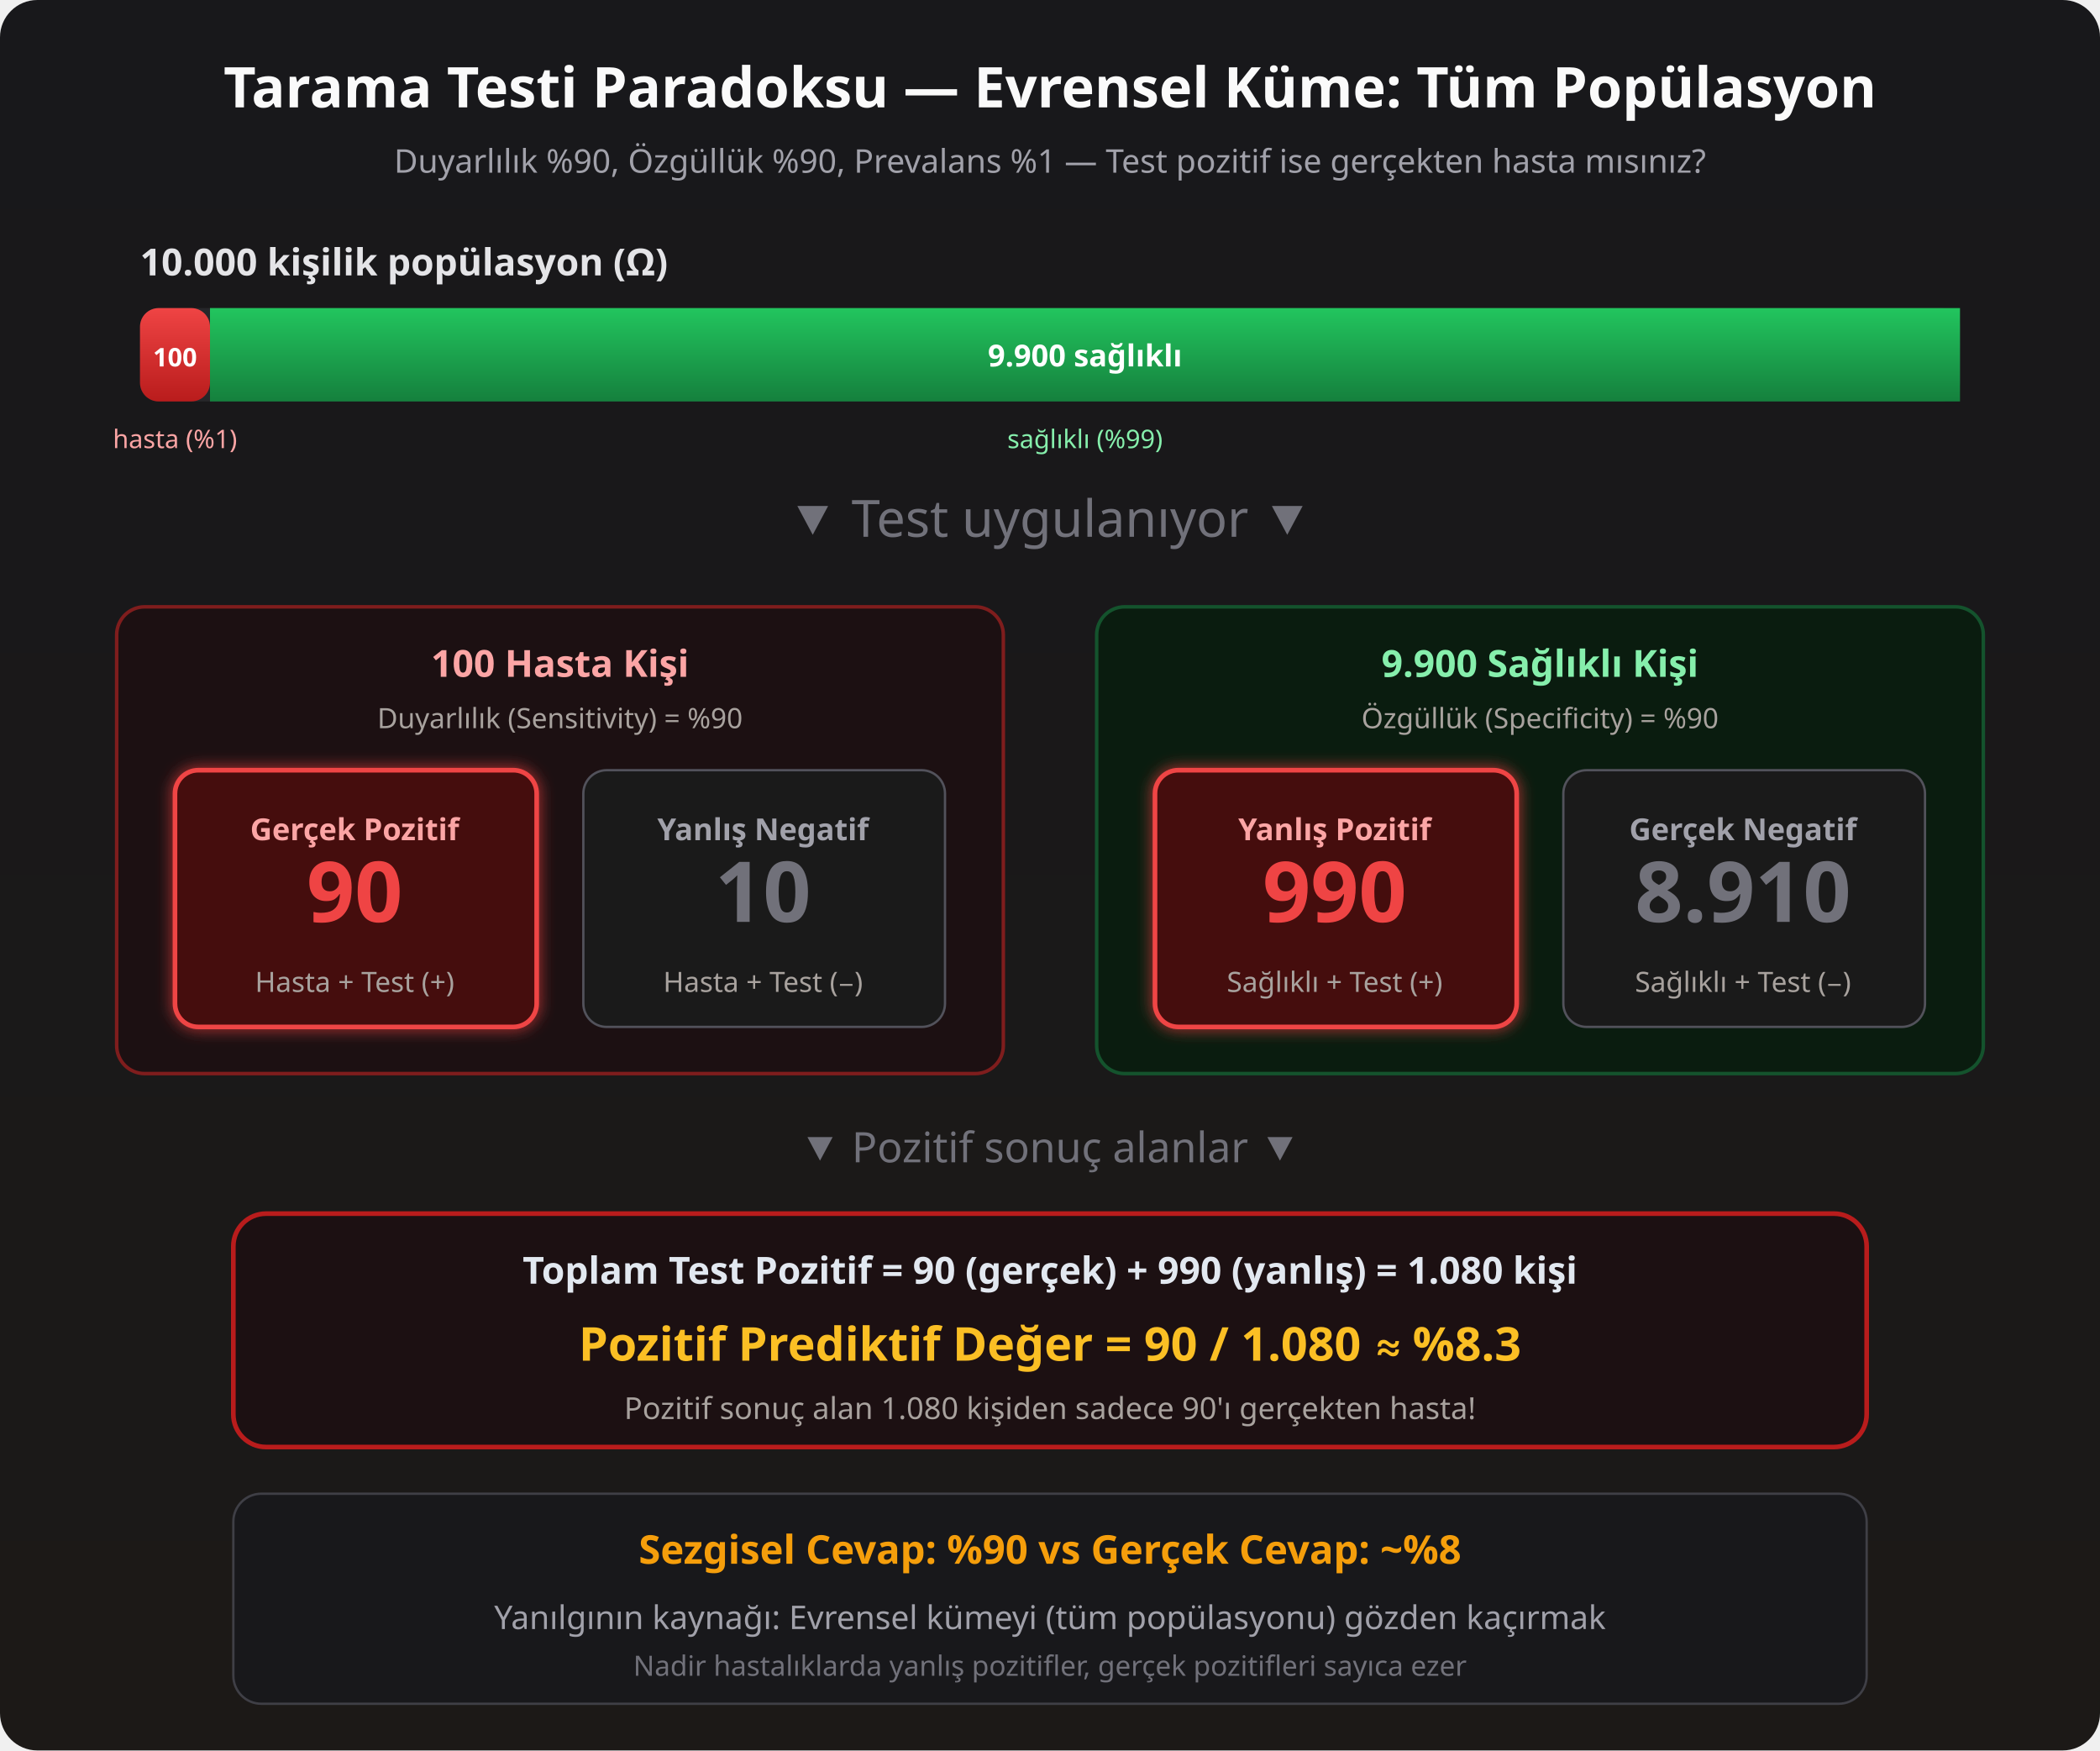
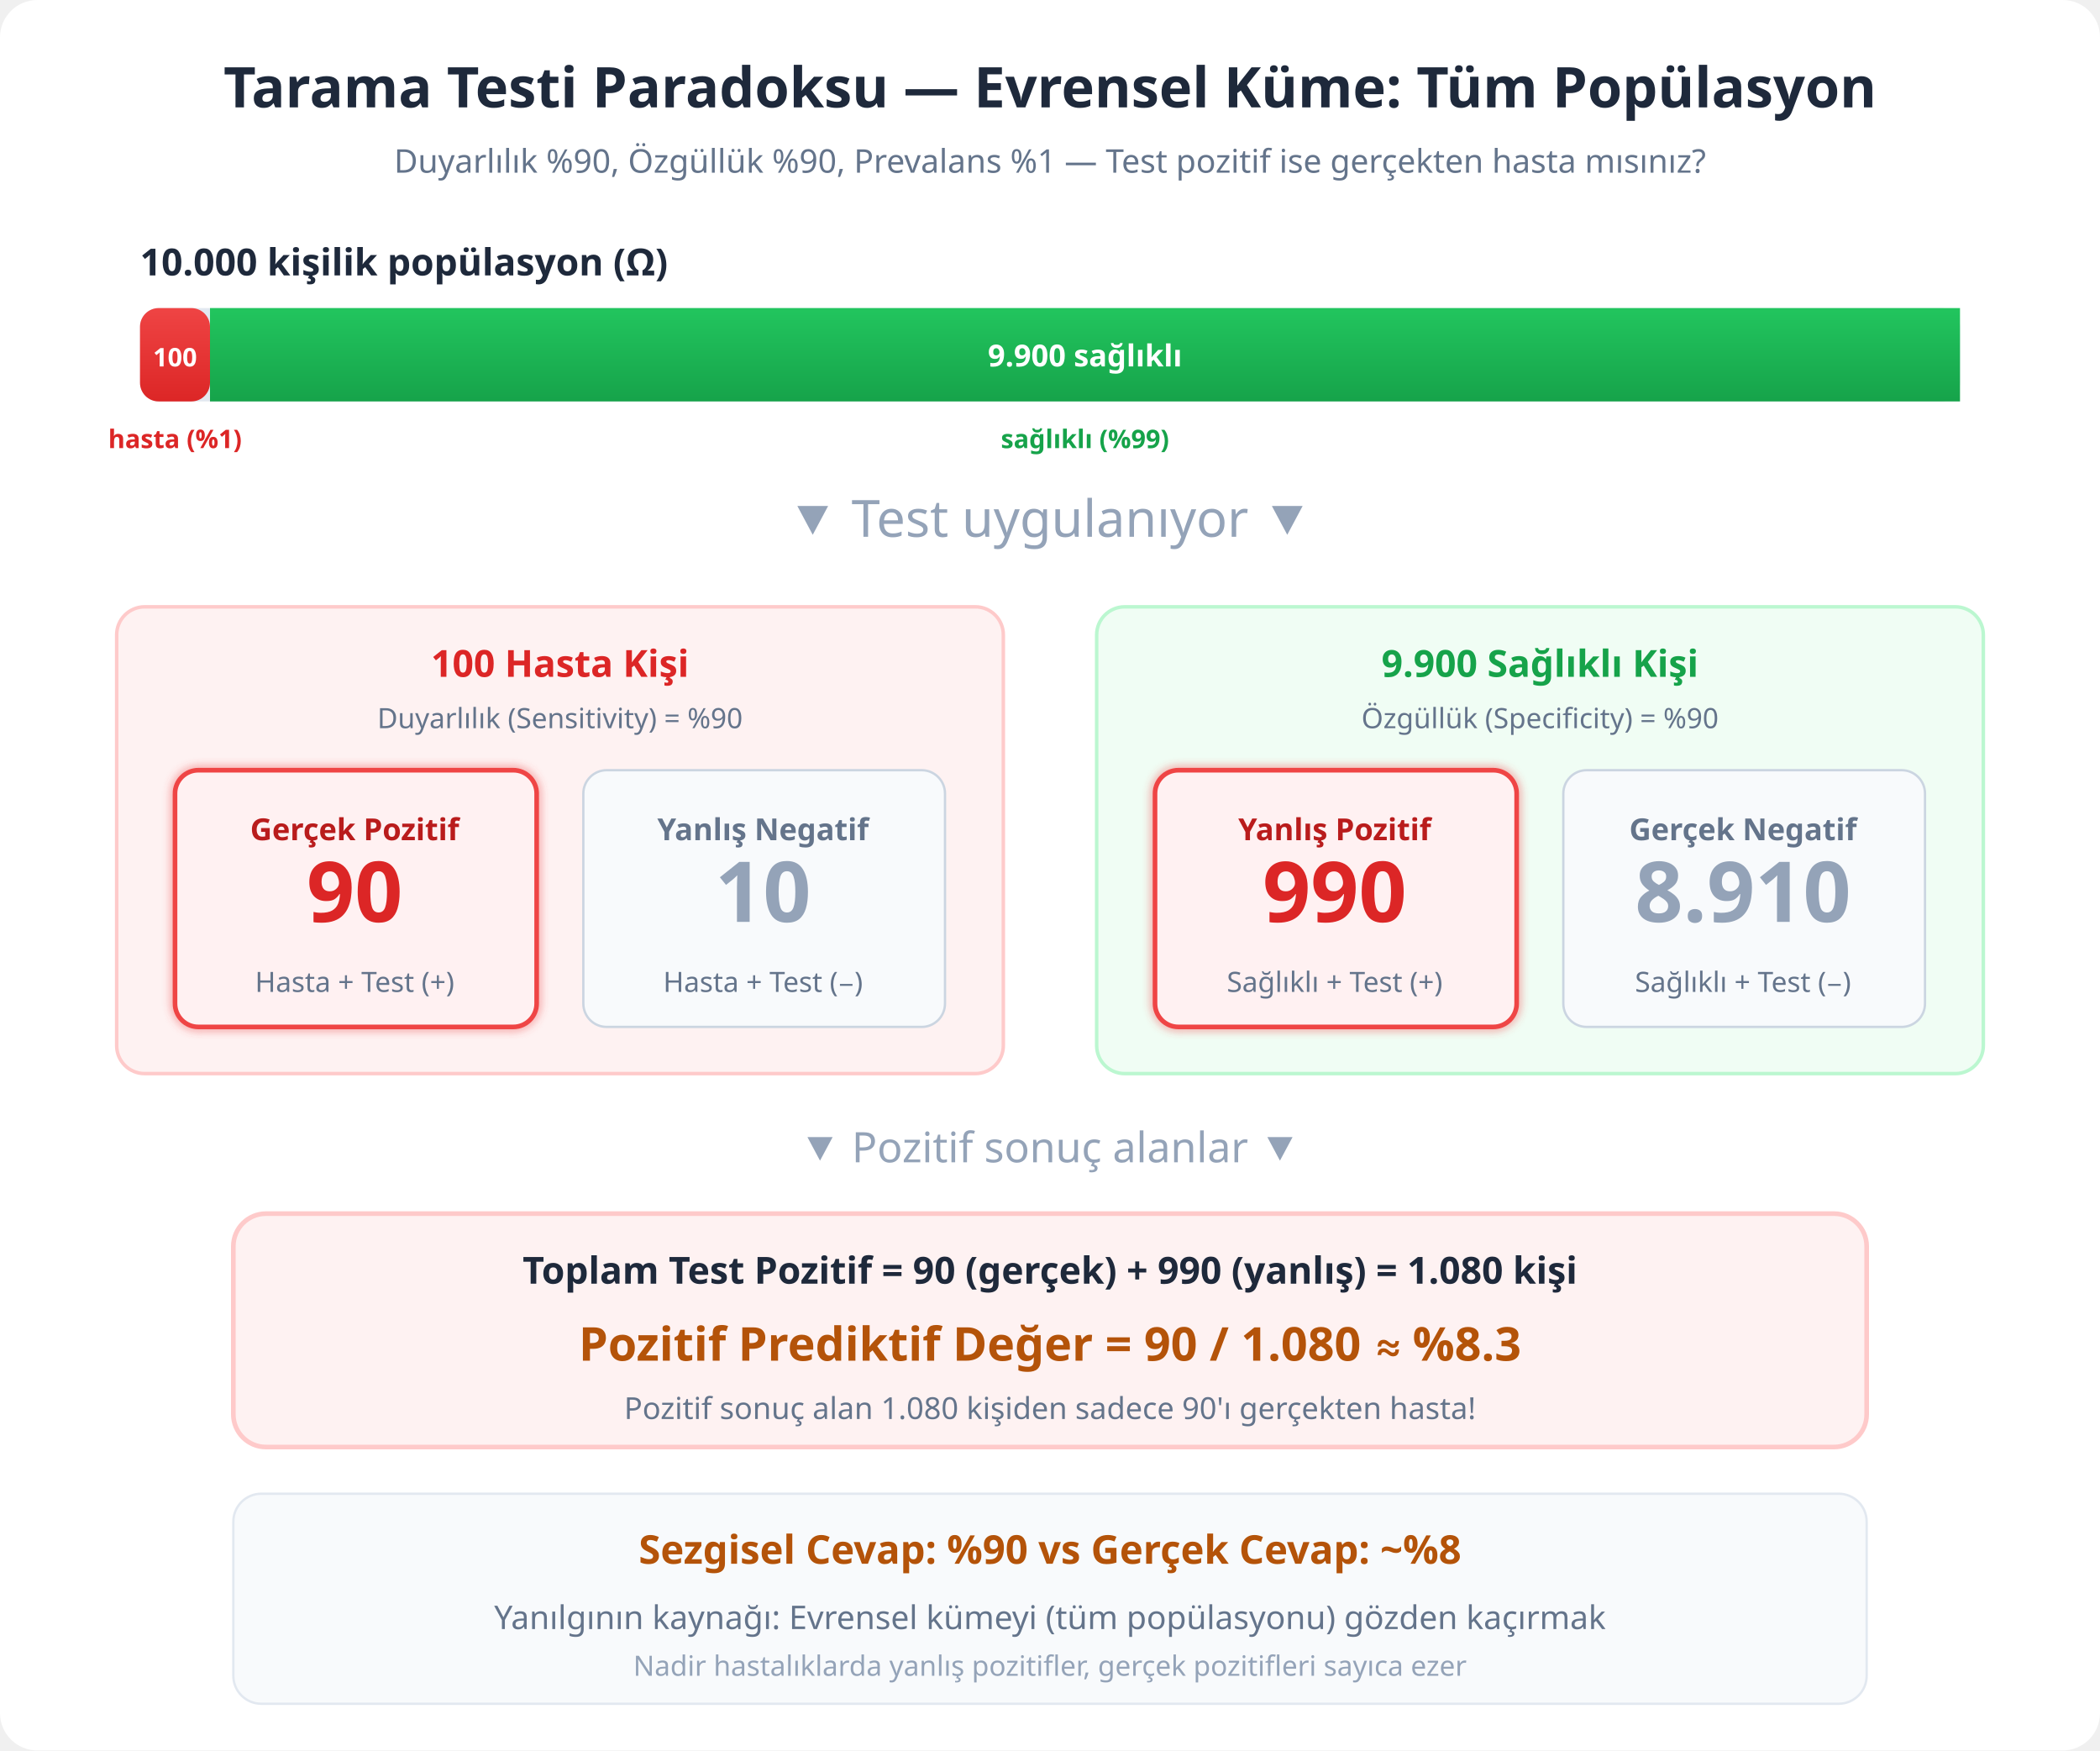
<svg xmlns="http://www.w3.org/2000/svg" viewBox="0 0 900 750" font-family="'Segoe UI', 'Helvetica Neue', sans-serif">
  <defs>
-     <linearGradient id="bg3" x1="0" y1="0" x2="0" y2="1">
-       <stop offset="0%" stop-color="#18181b" />
-       <stop offset="100%" stop-color="#1c1917" />
-     </linearGradient>
    <linearGradient id="sick" x1="0" y1="0" x2="0" y2="1">
      <stop offset="0%" stop-color="#ef4444" />
-       <stop offset="100%" stop-color="#b91c1c" />
+       <stop offset="100%" stop-color="#dc2626" />
    </linearGradient>
    <linearGradient id="healthy" x1="0" y1="0" x2="0" y2="1">
      <stop offset="0%" stop-color="#22c55e" />
-       <stop offset="100%" stop-color="#15803d" />
+       <stop offset="100%" stop-color="#16a34a" />
    </linearGradient>
    <filter id="glow3">
-       <feGaussianBlur stdDeviation="3" result="blur" />
+       <feGaussianBlur stdDeviation="2" result="blur" />
      <feMerge>
        <feMergeNode in="blur" />
        <feMergeNode in="SourceGraphic" />
      </feMerge>
    </filter>
  </defs>
-   <rect width="900" height="750" fill="url(#bg3)" rx="16" />
-   <text x="450" y="46" text-anchor="middle" fill="#fafafa" font-size="24" font-weight="700">Tarama Testi Paradoksu — Evrensel Küme: Tüm Popülasyon</text>
-   <text x="450" y="74" text-anchor="middle" fill="#a1a1aa" font-size="14">Duyarlılık %90, Özgüllük %90, Prevalans %1 — Test pozitif ise gerçekten hasta mısınız?</text>
-   <text x="60" y="118" fill="#e4e4e7" font-size="16" font-weight="600">10.000 kişilik popülasyon (Ω)</text>
-   <rect x="60" y="132" width="780" height="40" rx="8" fill="#27272a" />
+   <rect width="900" height="750" fill="#ffffff" rx="16" />
+   <text x="450" y="46" text-anchor="middle" fill="#1e293b" font-size="24" font-weight="700">Tarama Testi Paradoksu — Evrensel Küme: Tüm Popülasyon</text>
+   <text x="450" y="74" text-anchor="middle" fill="#64748b" font-size="14">Duyarlılık %90, Özgüllük %90, Prevalans %1 — Test pozitif ise gerçekten hasta mısınız?</text>
+   <text x="60" y="118" fill="#1e293b" font-size="16" font-weight="600">10.000 kişilik popülasyon (Ω)</text>
+   <rect x="60" y="132" width="780" height="40" rx="8" fill="#e2e8f0" />
  <rect x="60" y="132" width="30" height="40" rx="8" fill="url(#sick)" />
  <text x="75" y="157" text-anchor="middle" fill="#fff" font-size="11" font-weight="700">100</text>
  <rect x="90" y="132" width="750" height="40" rx="0 8 8 0" fill="url(#healthy)" />
  <text x="465" y="157" text-anchor="middle" fill="#fff" font-size="13" font-weight="600">9.900 sağlıklı</text>
-   <text x="75" y="192" text-anchor="middle" fill="#fca5a5" font-size="11">hasta (%1)</text>
-   <text x="465" y="192" text-anchor="middle" fill="#86efac" font-size="11">sağlıklı (%99)</text>
-   <text x="450" y="230" text-anchor="middle" fill="#71717a" font-size="22">▼  Test uygulanıyor  ▼</text>
-   <rect x="50" y="260" width="380" height="200" rx="12" fill="#1c1012" stroke="#7f1d1d" stroke-width="1.5" />
-   <text x="240" y="290" text-anchor="middle" fill="#fca5a5" font-size="16" font-weight="700">100 Hasta Kişi</text>
-   <text x="240" y="312" text-anchor="middle" fill="#a8a29e" font-size="12">Duyarlılık (Sensitivity) = %90</text>
-   <rect x="75" y="330" width="155" height="110" rx="10" fill="#450a0a" stroke="#ef4444" stroke-width="2" filter="url(#glow3)" />
-   <text x="152" y="360" text-anchor="middle" fill="#fca5a5" font-size="13" font-weight="600">Gerçek Pozitif</text>
-   <text x="152" y="395" text-anchor="middle" fill="#ef4444" font-size="36" font-weight="800">90</text>
-   <text x="152" y="425" text-anchor="middle" fill="#a8a29e" font-size="12">Hasta + Test (+)</text>
-   <rect x="250" y="330" width="155" height="110" rx="10" fill="#1a1a1a" stroke="#52525b" stroke-width="1" />
-   <text x="327" y="360" text-anchor="middle" fill="#a1a1aa" font-size="13" font-weight="600">Yanlış Negatif</text>
-   <text x="327" y="395" text-anchor="middle" fill="#71717a" font-size="36" font-weight="800">10</text>
-   <text x="327" y="425" text-anchor="middle" fill="#a8a29e" font-size="12">Hasta + Test (−)</text>
-   <rect x="470" y="260" width="380" height="200" rx="12" fill="#0a1c0f" stroke="#14532d" stroke-width="1.5" />
-   <text x="660" y="290" text-anchor="middle" fill="#86efac" font-size="16" font-weight="700">9.900 Sağlıklı Kişi</text>
-   <text x="660" y="312" text-anchor="middle" fill="#a8a29e" font-size="12">Özgüllük (Specificity) = %90</text>
-   <rect x="495" y="330" width="155" height="110" rx="10" fill="#450a0a" stroke="#ef4444" stroke-width="2" filter="url(#glow3)" />
-   <text x="572" y="360" text-anchor="middle" fill="#fca5a5" font-size="13" font-weight="600">Yanlış Pozitif</text>
-   <text x="572" y="395" text-anchor="middle" fill="#ef4444" font-size="36" font-weight="800">990</text>
-   <text x="572" y="425" text-anchor="middle" fill="#a8a29e" font-size="12">Sağlıklı + Test (+)</text>
-   <rect x="670" y="330" width="155" height="110" rx="10" fill="#1a1a1a" stroke="#52525b" stroke-width="1" />
-   <text x="747" y="360" text-anchor="middle" fill="#a1a1aa" font-size="13" font-weight="600">Gerçek Negatif</text>
-   <text x="747" y="395" text-anchor="middle" fill="#71717a" font-size="36" font-weight="800">8.910</text>
-   <text x="747" y="425" text-anchor="middle" fill="#a8a29e" font-size="12">Sağlıklı + Test (−)</text>
-   <text x="450" y="498" text-anchor="middle" fill="#71717a" font-size="18">▼  Pozitif sonuç alanlar  ▼</text>
-   <rect x="100" y="520" width="700" height="100" rx="14" fill="#1c1012" stroke="#b91c1c" stroke-width="2" />
-   <text x="450" y="550" text-anchor="middle" fill="#e2e8f0" font-size="16" font-weight="600">Toplam Test Pozitif = 90 (gerçek) + 990 (yanlış) = 1.080 kişi</text>
-   <text x="450" y="583" text-anchor="middle" fill="#fbbf24" font-size="20" font-weight="800">Pozitif Prediktif Değer = 90 / 1.080 ≈ %8.3</text>
-   <text x="450" y="608" text-anchor="middle" fill="#a8a29e" font-size="13">Pozitif sonuç alan 1.080 kişiden sadece 90'ı gerçekten hasta!</text>
-   <rect x="100" y="640" width="700" height="90" rx="12" fill="#18181b" stroke="#3f3f46" stroke-width="1" />
-   <text x="450" y="670" text-anchor="middle" fill="#f59e0b" font-size="17" font-weight="700">Sezgisel Cevap: %90    vs    Gerçek Cevap: ~%8</text>
-   <text x="450" y="698" text-anchor="middle" fill="#a1a1aa" font-size="14">Yanılgının kaynağı: Evrensel kümeyi (tüm popülasyonu) gözden kaçırmak</text>
-   <text x="450" y="718" text-anchor="middle" fill="#71717a" font-size="12">Nadir hastalıklarda yanlış pozitifler, gerçek pozitifleri sayıca ezer</text>
+   <text x="75" y="192" text-anchor="middle" fill="#dc2626" font-size="11" font-weight="600">hasta (%1)</text>
+   <text x="465" y="192" text-anchor="middle" fill="#16a34a" font-size="11" font-weight="600">sağlıklı (%99)</text>
+   <text x="450" y="230" text-anchor="middle" fill="#94a3b8" font-size="22">▼  Test uygulanıyor  ▼</text>
+   <rect x="50" y="260" width="380" height="200" rx="12" fill="#fef2f2" stroke="#fecaca" stroke-width="1.5" />
+   <text x="240" y="290" text-anchor="middle" fill="#dc2626" font-size="16" font-weight="700">100 Hasta Kişi</text>
+   <text x="240" y="312" text-anchor="middle" fill="#64748b" font-size="12">Duyarlılık (Sensitivity) = %90</text>
+   <rect x="75" y="330" width="155" height="110" rx="10" fill="#fff1f2" stroke="#ef4444" stroke-width="2" filter="url(#glow3)" />
+   <text x="152" y="360" text-anchor="middle" fill="#b91c1c" font-size="13" font-weight="600">Gerçek Pozitif</text>
+   <text x="152" y="395" text-anchor="middle" fill="#dc2626" font-size="36" font-weight="800">90</text>
+   <text x="152" y="425" text-anchor="middle" fill="#64748b" font-size="12">Hasta + Test (+)</text>
+   <rect x="250" y="330" width="155" height="110" rx="10" fill="#f8fafc" stroke="#cbd5e1" stroke-width="1" />
+   <text x="327" y="360" text-anchor="middle" fill="#64748b" font-size="13" font-weight="600">Yanlış Negatif</text>
+   <text x="327" y="395" text-anchor="middle" fill="#94a3b8" font-size="36" font-weight="800">10</text>
+   <text x="327" y="425" text-anchor="middle" fill="#64748b" font-size="12">Hasta + Test (−)</text>
+   <rect x="470" y="260" width="380" height="200" rx="12" fill="#f0fdf4" stroke="#bbf7d0" stroke-width="1.5" />
+   <text x="660" y="290" text-anchor="middle" fill="#16a34a" font-size="16" font-weight="700">9.900 Sağlıklı Kişi</text>
+   <text x="660" y="312" text-anchor="middle" fill="#64748b" font-size="12">Özgüllük (Specificity) = %90</text>
+   <rect x="495" y="330" width="155" height="110" rx="10" fill="#fff1f2" stroke="#ef4444" stroke-width="2" filter="url(#glow3)" />
+   <text x="572" y="360" text-anchor="middle" fill="#b91c1c" font-size="13" font-weight="600">Yanlış Pozitif</text>
+   <text x="572" y="395" text-anchor="middle" fill="#dc2626" font-size="36" font-weight="800">990</text>
+   <text x="572" y="425" text-anchor="middle" fill="#64748b" font-size="12">Sağlıklı + Test (+)</text>
+   <rect x="670" y="330" width="155" height="110" rx="10" fill="#f8fafc" stroke="#cbd5e1" stroke-width="1" />
+   <text x="747" y="360" text-anchor="middle" fill="#64748b" font-size="13" font-weight="600">Gerçek Negatif</text>
+   <text x="747" y="395" text-anchor="middle" fill="#94a3b8" font-size="36" font-weight="800">8.910</text>
+   <text x="747" y="425" text-anchor="middle" fill="#64748b" font-size="12">Sağlıklı + Test (−)</text>
+   <text x="450" y="498" text-anchor="middle" fill="#94a3b8" font-size="18">▼  Pozitif sonuç alanlar  ▼</text>
+   <rect x="100" y="520" width="700" height="100" rx="14" fill="#fef2f2" stroke="#fecaca" stroke-width="2" />
+   <text x="450" y="550" text-anchor="middle" fill="#1e293b" font-size="16" font-weight="600">Toplam Test Pozitif = 90 (gerçek) + 990 (yanlış) = 1.080 kişi</text>
+   <text x="450" y="583" text-anchor="middle" fill="#b45309" font-size="20" font-weight="800">Pozitif Prediktif Değer = 90 / 1.080 ≈ %8.3</text>
+   <text x="450" y="608" text-anchor="middle" fill="#64748b" font-size="13">Pozitif sonuç alan 1.080 kişiden sadece 90'ı gerçekten hasta!</text>
+   <rect x="100" y="640" width="700" height="90" rx="12" fill="#f8fafc" stroke="#e2e8f0" stroke-width="1" />
+   <text x="450" y="670" text-anchor="middle" fill="#b45309" font-size="17" font-weight="700">Sezgisel Cevap: %90    vs    Gerçek Cevap: ~%8</text>
+   <text x="450" y="698" text-anchor="middle" fill="#64748b" font-size="14">Yanılgının kaynağı: Evrensel kümeyi (tüm popülasyonu) gözden kaçırmak</text>
+   <text x="450" y="718" text-anchor="middle" fill="#94a3b8" font-size="12">Nadir hastalıklarda yanlış pozitifler, gerçek pozitifleri sayıca ezer</text>
</svg>
